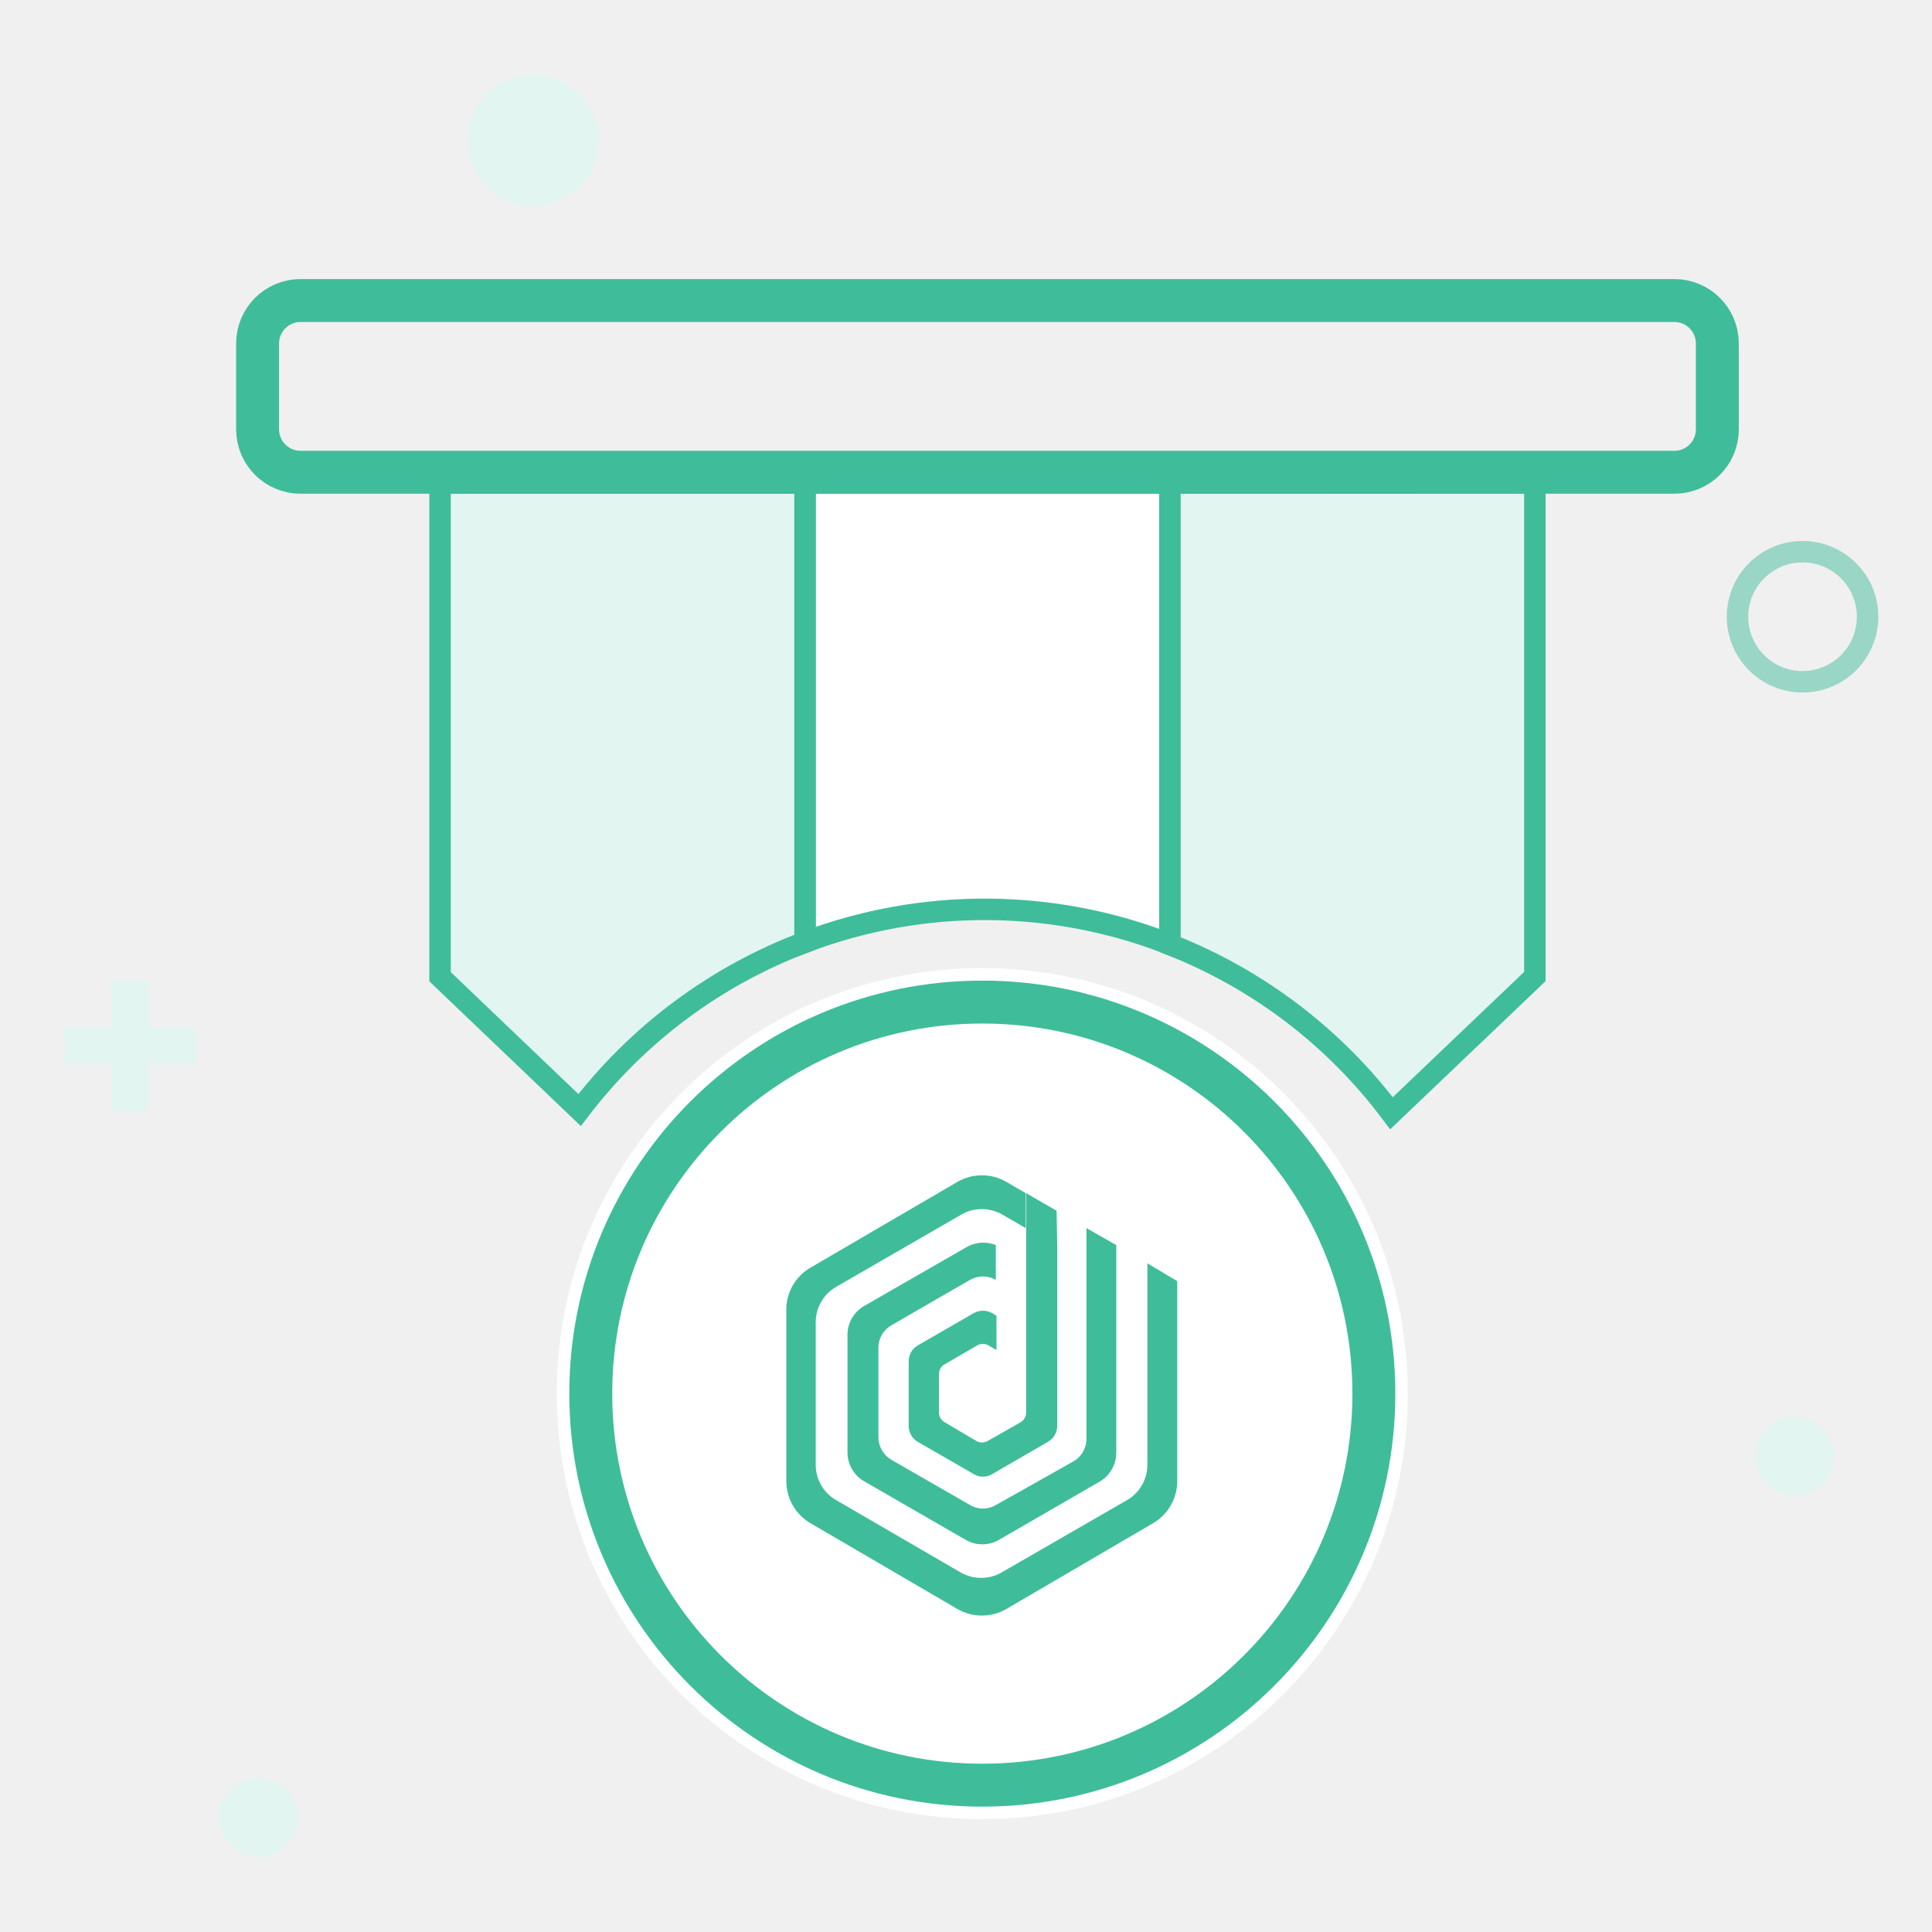
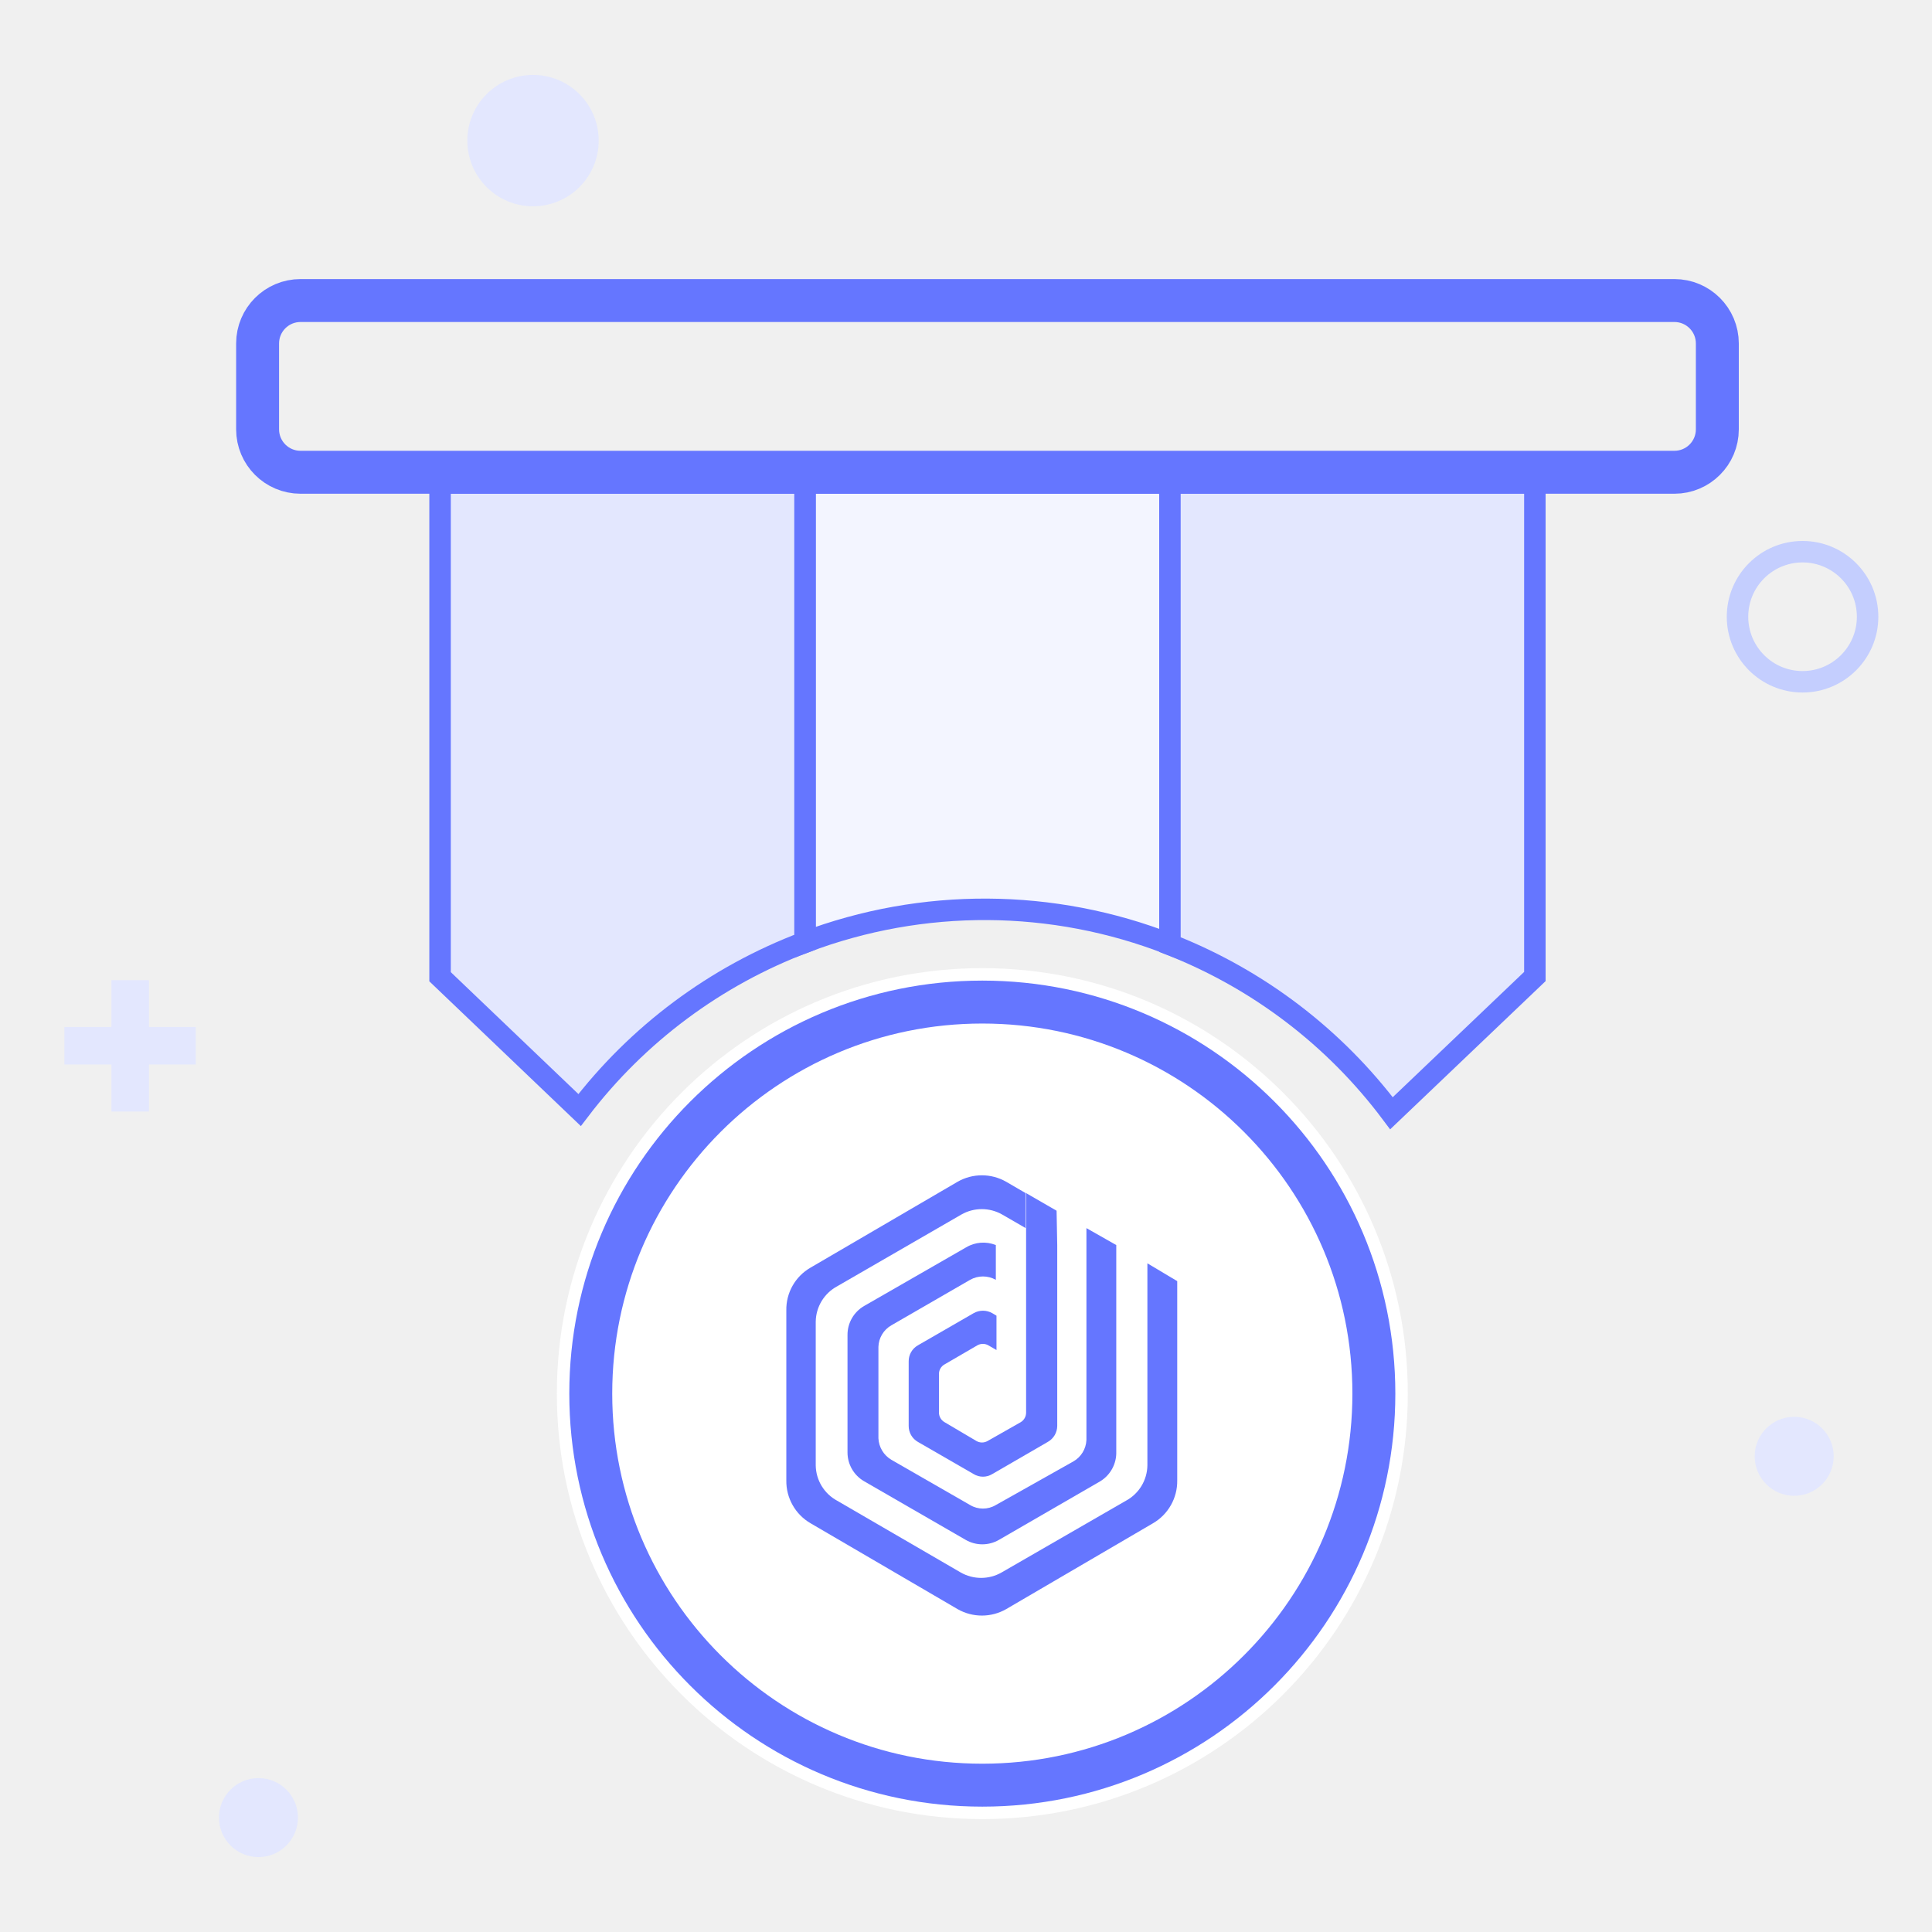
<svg xmlns="http://www.w3.org/2000/svg" viewBox="0 0 90 90">
-   <circle cx="24.83" cy="6.55" r="3.06" fill="#e2f5f0" />
-   <circle cx="83.97" cy="28.73" r="3.03" fill="none" stroke="#9ad6c5" stroke-linecap="round" stroke-linejoin="round" />
-   <circle cx="83.58" cy="67.84" r="1.84" fill="#e2f5f0" />
-   <circle cx="12.04" cy="84.67" r="1.84" fill="#e2f5f0" />
-   <rect x="3" y="47.84" width="6.12" height="1.75" fill="#e2f5f0" />
-   <rect x="3" y="47.84" width="6.12" height="1.75" transform="translate(54.78 42.66) rotate(90)" fill="#e2f5f0" />
+   <circle cx="24.83" cy="6.55" r="3.06" fill="#e3e7fe" />
+   <circle cx="83.97" cy="28.73" r="3.03" fill="none" stroke="#c4cefe" stroke-linecap="round" stroke-linejoin="round" />
+   <circle cx="83.58" cy="67.84" r="1.84" fill="#e3e7fe" />
+   <circle cx="12.04" cy="84.67" r="1.84" fill="#e3e7fe" />
+   <rect x="3" y="47.84" width="6.12" height="1.75" fill="#e3e7fe" />
+   <rect x="3" y="47.84" width="6.12" height="1.75" transform="translate(54.78 42.66) rotate(90)" fill="#e3e7fe" />
  <circle cx="45.76" cy="64.92" r="19.82" fill="#fff" />
-   <circle cx="45.76" cy="64.92" r="18.24" fill="none" stroke="#3fbd9a" stroke-linecap="round" stroke-linejoin="round" stroke-width="2" />
-   <path d="M37.5,22.5V43.89a23.66,23.66,0,0,1,17,.1V22.5Z" fill="#fff" stroke="#3fbd9a" stroke-linecap="round" />
-   <path d="M20.5,22.5v23L27,51.71A23.73,23.73,0,0,1,37.5,43.89V22.5Z" fill="#e2f5f0" stroke="#3fbd9a" stroke-linecap="round" />
-   <path d="M54.5,22.5V44a23.68,23.68,0,0,1,10.32,7.86l6.68-6.37v-23Z" fill="#e2f5f0" stroke="#3fbd9a" stroke-linecap="round" />
-   <rect x="12" y="14" width="68" height="8" rx="2" ry="2" fill="none" stroke="#3fbd9a" stroke-linecap="round" stroke-linejoin="round" stroke-width="2" />
-   <path d="M52,58v9.62A1.56,1.56,0,0,1,51.26,69l-4.72,2.73a1.55,1.55,0,0,1-1.56,0L40.25,69a1.55,1.55,0,0,1-.77-1.34V62.19a1.55,1.55,0,0,1,.77-1.35L45,58.11A1.56,1.56,0,0,1,46.39,58v1.62l0,0a1.22,1.22,0,0,0-1.2,0l-3.67,2.12a1.2,1.2,0,0,0-.6,1V67a1.23,1.23,0,0,0,.6,1l3.67,2.11a1.17,1.17,0,0,0,1.2,0L50,68.08a1.21,1.21,0,0,0,.61-1V57.21Z" fill="#3fbd9a" />
-   <path d="M49.22,56.4l-1.42-.82v1.63h0V65.8a.52.52,0,0,1-.25.45L46,67.13a.52.52,0,0,1-.51,0L44,66.25a.52.52,0,0,1-.26-.45V64a.51.51,0,0,1,.26-.44l1.53-.89a.52.52,0,0,1,.51,0l.38.22V61.29l-.2-.12a.88.88,0,0,0-.86,0l-2.6,1.5a.85.85,0,0,0-.43.75v3a.85.85,0,0,0,.43.75l2.6,1.5a.83.83,0,0,0,.86,0l2.59-1.5a.86.86,0,0,0,.44-.75V58h0Z" fill="#3fbd9a" />
-   <path d="M53.45,58.85v9.41a1.9,1.9,0,0,1-1,1.65l-5.79,3.34a1.92,1.92,0,0,1-1.91,0L39,69.91a1.9,1.9,0,0,1-1-1.65V61.57a1.9,1.9,0,0,1,1-1.65l5.78-3.34a1.92,1.92,0,0,1,1.91,0l1.09.63V55.58l-.91-.53a2.28,2.28,0,0,0-2.26,0l-6.85,4a2.25,2.25,0,0,0-1.13,2v7.91a2.27,2.27,0,0,0,1.13,2l6.85,4a2.28,2.28,0,0,0,2.26,0l6.84-4a2.27,2.27,0,0,0,1.13-2V59.68Z" fill="#3fbd9a" />
+   <circle cx="45.76" cy="64.92" r="18.24" fill="none" stroke="#6576ff" stroke-linecap="round" stroke-linejoin="round" stroke-width="2" />
+   <path d="M37.5,22.5V43.89a23.66,23.66,0,0,1,17,.1V22.5Z" fill="#f3f5ff" stroke="#6576ff" stroke-linecap="round" />
+   <path d="M20.5,22.5v23L27,51.71A23.73,23.73,0,0,1,37.5,43.89V22.5Z" fill="#e3e7fe" stroke="#6576ff" stroke-linecap="round" />
+   <path d="M54.5,22.5V44a23.68,23.68,0,0,1,10.32,7.86l6.68-6.37v-23Z" fill="#e3e7fe" stroke="#6576ff" stroke-linecap="round" />
+   <rect x="12" y="14" width="68" height="8" rx="2" ry="2" fill="none" stroke="#6576ff" stroke-linecap="round" stroke-linejoin="round" stroke-width="2" />
+   <path d="M52,58v9.62A1.56,1.56,0,0,1,51.26,69l-4.72,2.73a1.55,1.55,0,0,1-1.56,0L40.25,69a1.55,1.55,0,0,1-.77-1.34V62.19a1.55,1.55,0,0,1,.77-1.35L45,58.11A1.56,1.56,0,0,1,46.39,58v1.62l0,0a1.22,1.22,0,0,0-1.2,0l-3.67,2.12a1.2,1.2,0,0,0-.6,1V67a1.23,1.23,0,0,0,.6,1l3.67,2.11a1.17,1.17,0,0,0,1.2,0L50,68.08a1.21,1.21,0,0,0,.61-1V57.21Z" fill="#6576ff" />
+   <path d="M49.22,56.4l-1.42-.82v1.63h0V65.8a.52.52,0,0,1-.25.45L46,67.13a.52.52,0,0,1-.51,0L44,66.25a.52.52,0,0,1-.26-.45V64a.51.51,0,0,1,.26-.44l1.53-.89a.52.52,0,0,1,.51,0l.38.22V61.29l-.2-.12a.88.88,0,0,0-.86,0l-2.6,1.5a.85.85,0,0,0-.43.75v3a.85.85,0,0,0,.43.75l2.6,1.5a.83.83,0,0,0,.86,0l2.59-1.5a.86.86,0,0,0,.44-.75V58h0Z" fill="#6576ff" />
+   <path d="M53.45,58.85v9.41a1.9,1.9,0,0,1-1,1.65l-5.79,3.34a1.92,1.92,0,0,1-1.91,0L39,69.91a1.9,1.9,0,0,1-1-1.65V61.57a1.9,1.9,0,0,1,1-1.65l5.78-3.34a1.92,1.92,0,0,1,1.91,0l1.09.63V55.58l-.91-.53a2.28,2.28,0,0,0-2.26,0l-6.85,4a2.25,2.25,0,0,0-1.13,2v7.91a2.27,2.27,0,0,0,1.13,2l6.85,4a2.28,2.28,0,0,0,2.26,0l6.84-4a2.27,2.27,0,0,0,1.13-2V59.68Z" fill="#6576ff" />
</svg>
